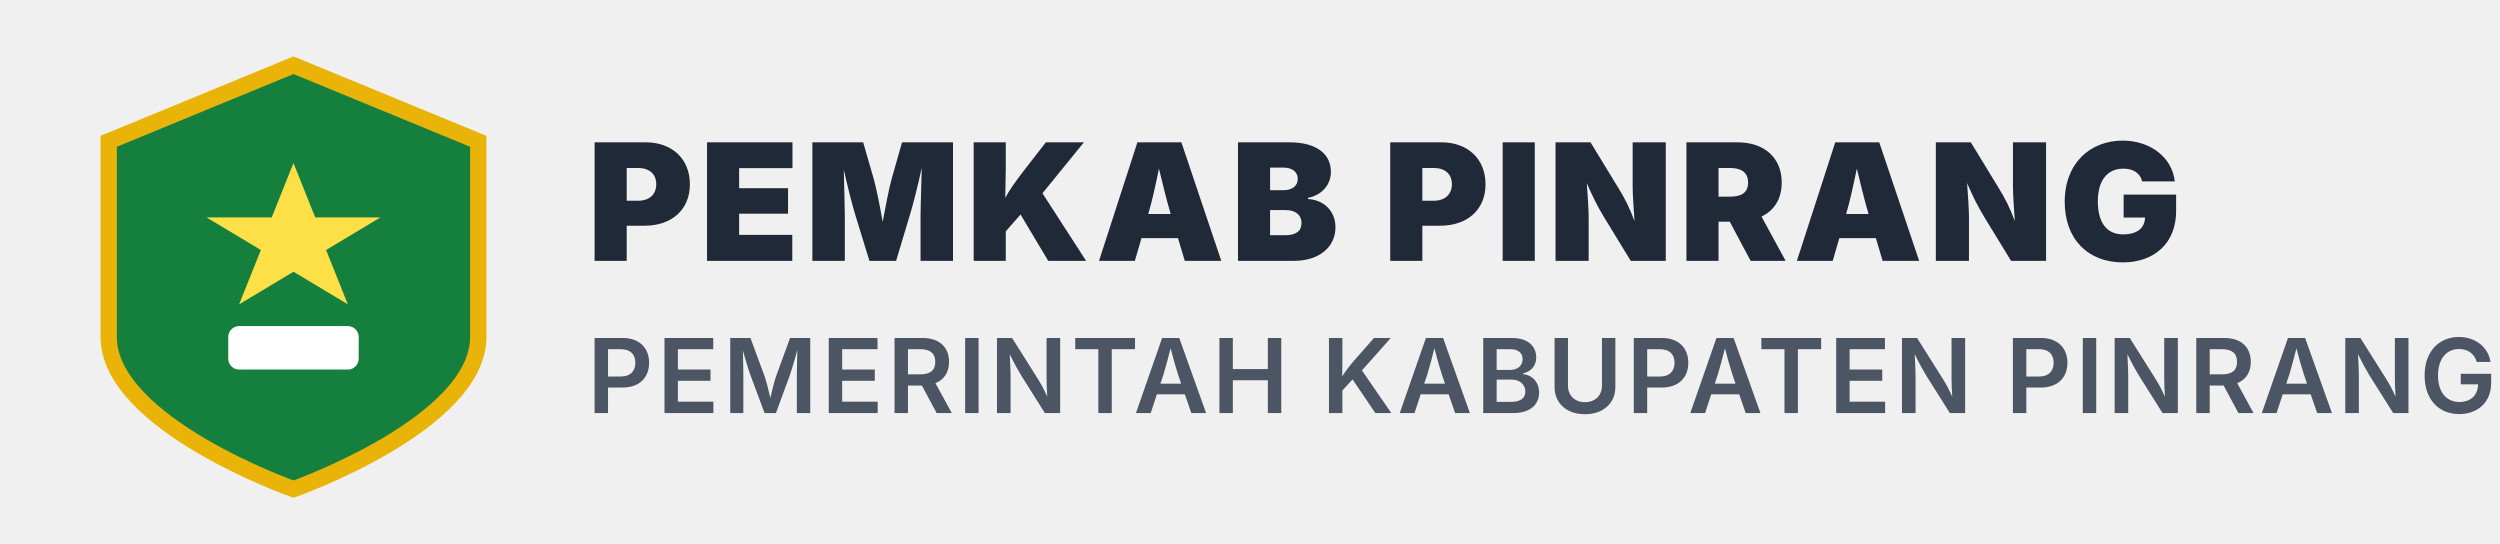
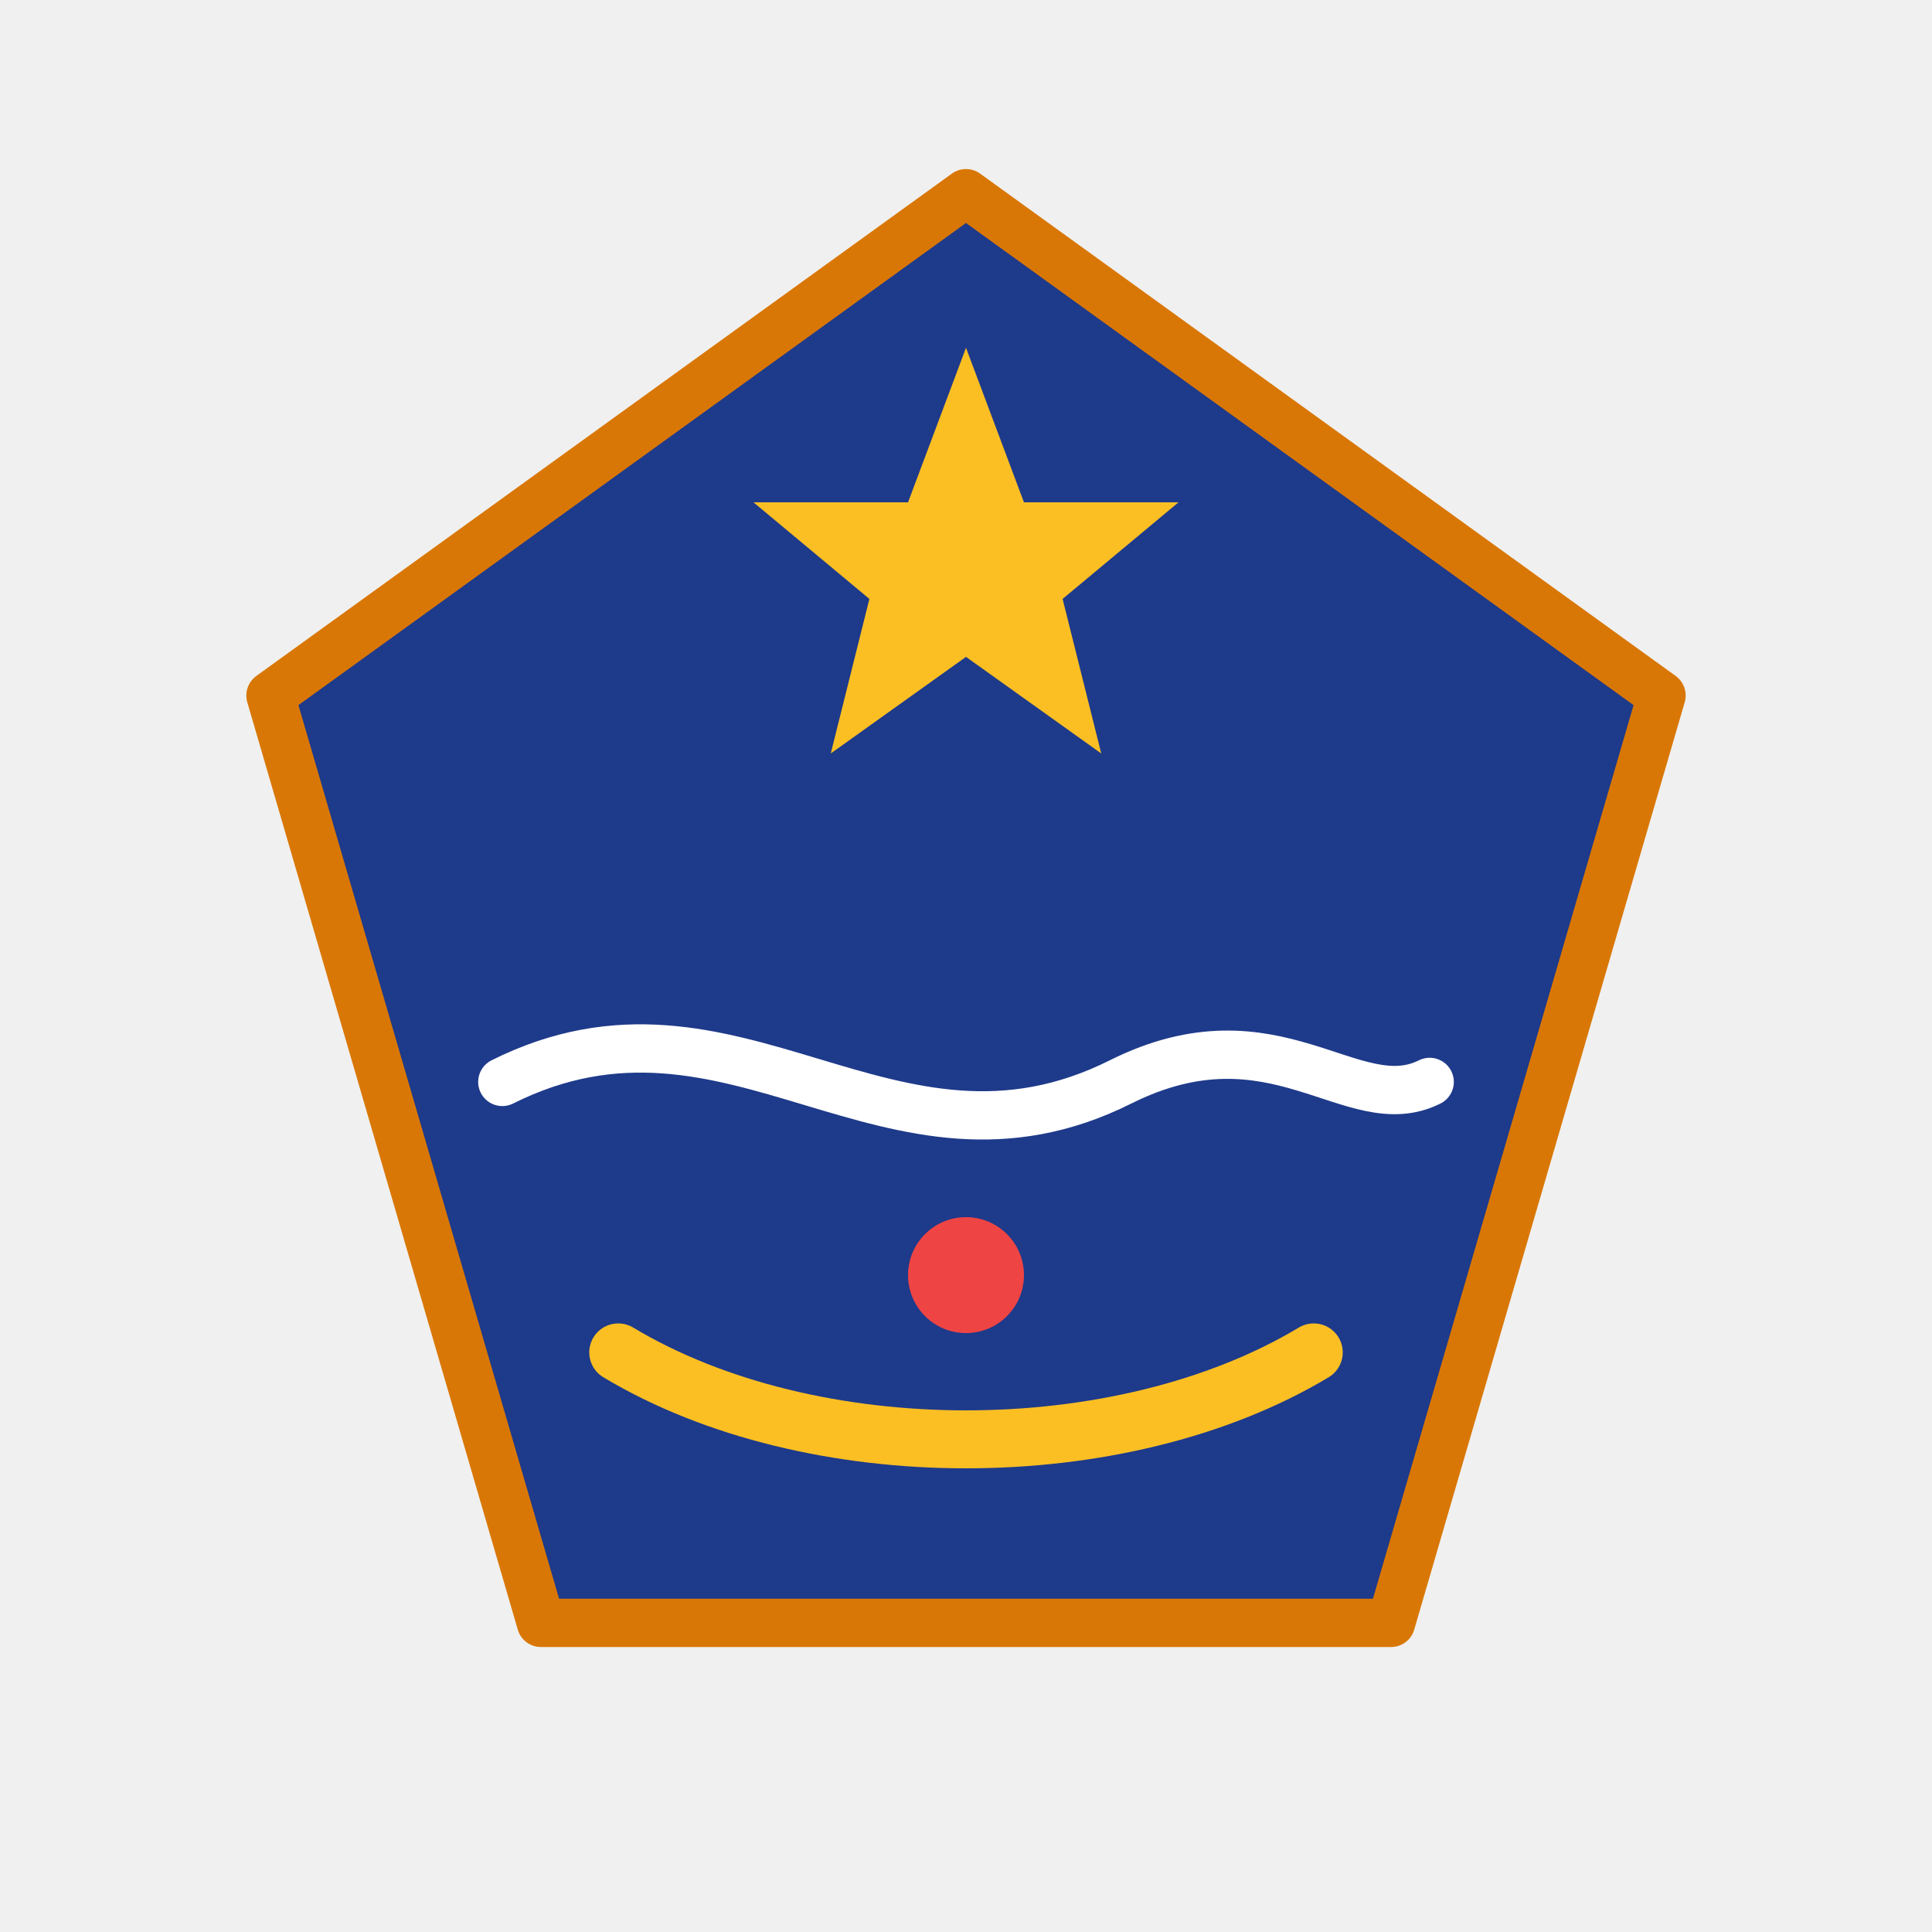
- <svg xmlns="http://www.w3.org/2000/svg" viewBox="0 0 230 50" fill="none">
-   <g transform="translate(6, 4)">
-     <path d="M21 2 L38 9 L38 27 C38 35 21 41 21 41 C21 41 4 35 4 27 L4 9 Z" fill="#15803d" stroke="#eab308" stroke-width="1.5" />
-     <polygon points="21,11 23,16 29,16 24,19 26,24 21,21 16,24 18,19 13,16 19,16" fill="#fde047" />
-     <rect x="15" y="26" width="12" height="4" rx="1" fill="#ffffff" />
+ <svg xmlns="http://www.w3.org/2000/svg" viewBox="0 0 100 100" fill="none">
+   <g transform="translate(10, 8)">
+     <polygon points="40,2 76,28 62,76 18,76 4,28" fill="#1e3a8a" stroke="#d97706" stroke-width="2.5" stroke-linejoin="round" />
+     <polygon points="40,10 43,18 51,18 45,23 47,31 40,26 33,31 35,23 29,18 37,18" fill="#fbbf24" />
+     <path d="M16 48 C28 42 36 54 48 48 C56 44 60 50 64 48" stroke="#ffffff" stroke-width="2.5" fill="none" stroke-linecap="round" />
+     <path d="M22 62 C32 68 48 68 58 62" stroke="#fbbf24" stroke-width="3" fill="none" stroke-linecap="round" />
+     <circle cx="40" cy="58" r="3" fill="#ef4444" />
  </g>
-   <text x="54" y="24" font-family="'Inter', 'Segoe UI', -apple-system, sans-serif" font-weight="900" font-size="15" fill="#1f2937" letter-spacing="0.5">PEMKAB PINRANG</text>
-   <text x="54" y="38" font-family="'Inter', 'Segoe UI', -apple-system, sans-serif" font-weight="600" font-size="9.5" fill="#4b5563" letter-spacing="0.3">PEMERINTAH KABUPATEN PINRANG</text>
</svg>
